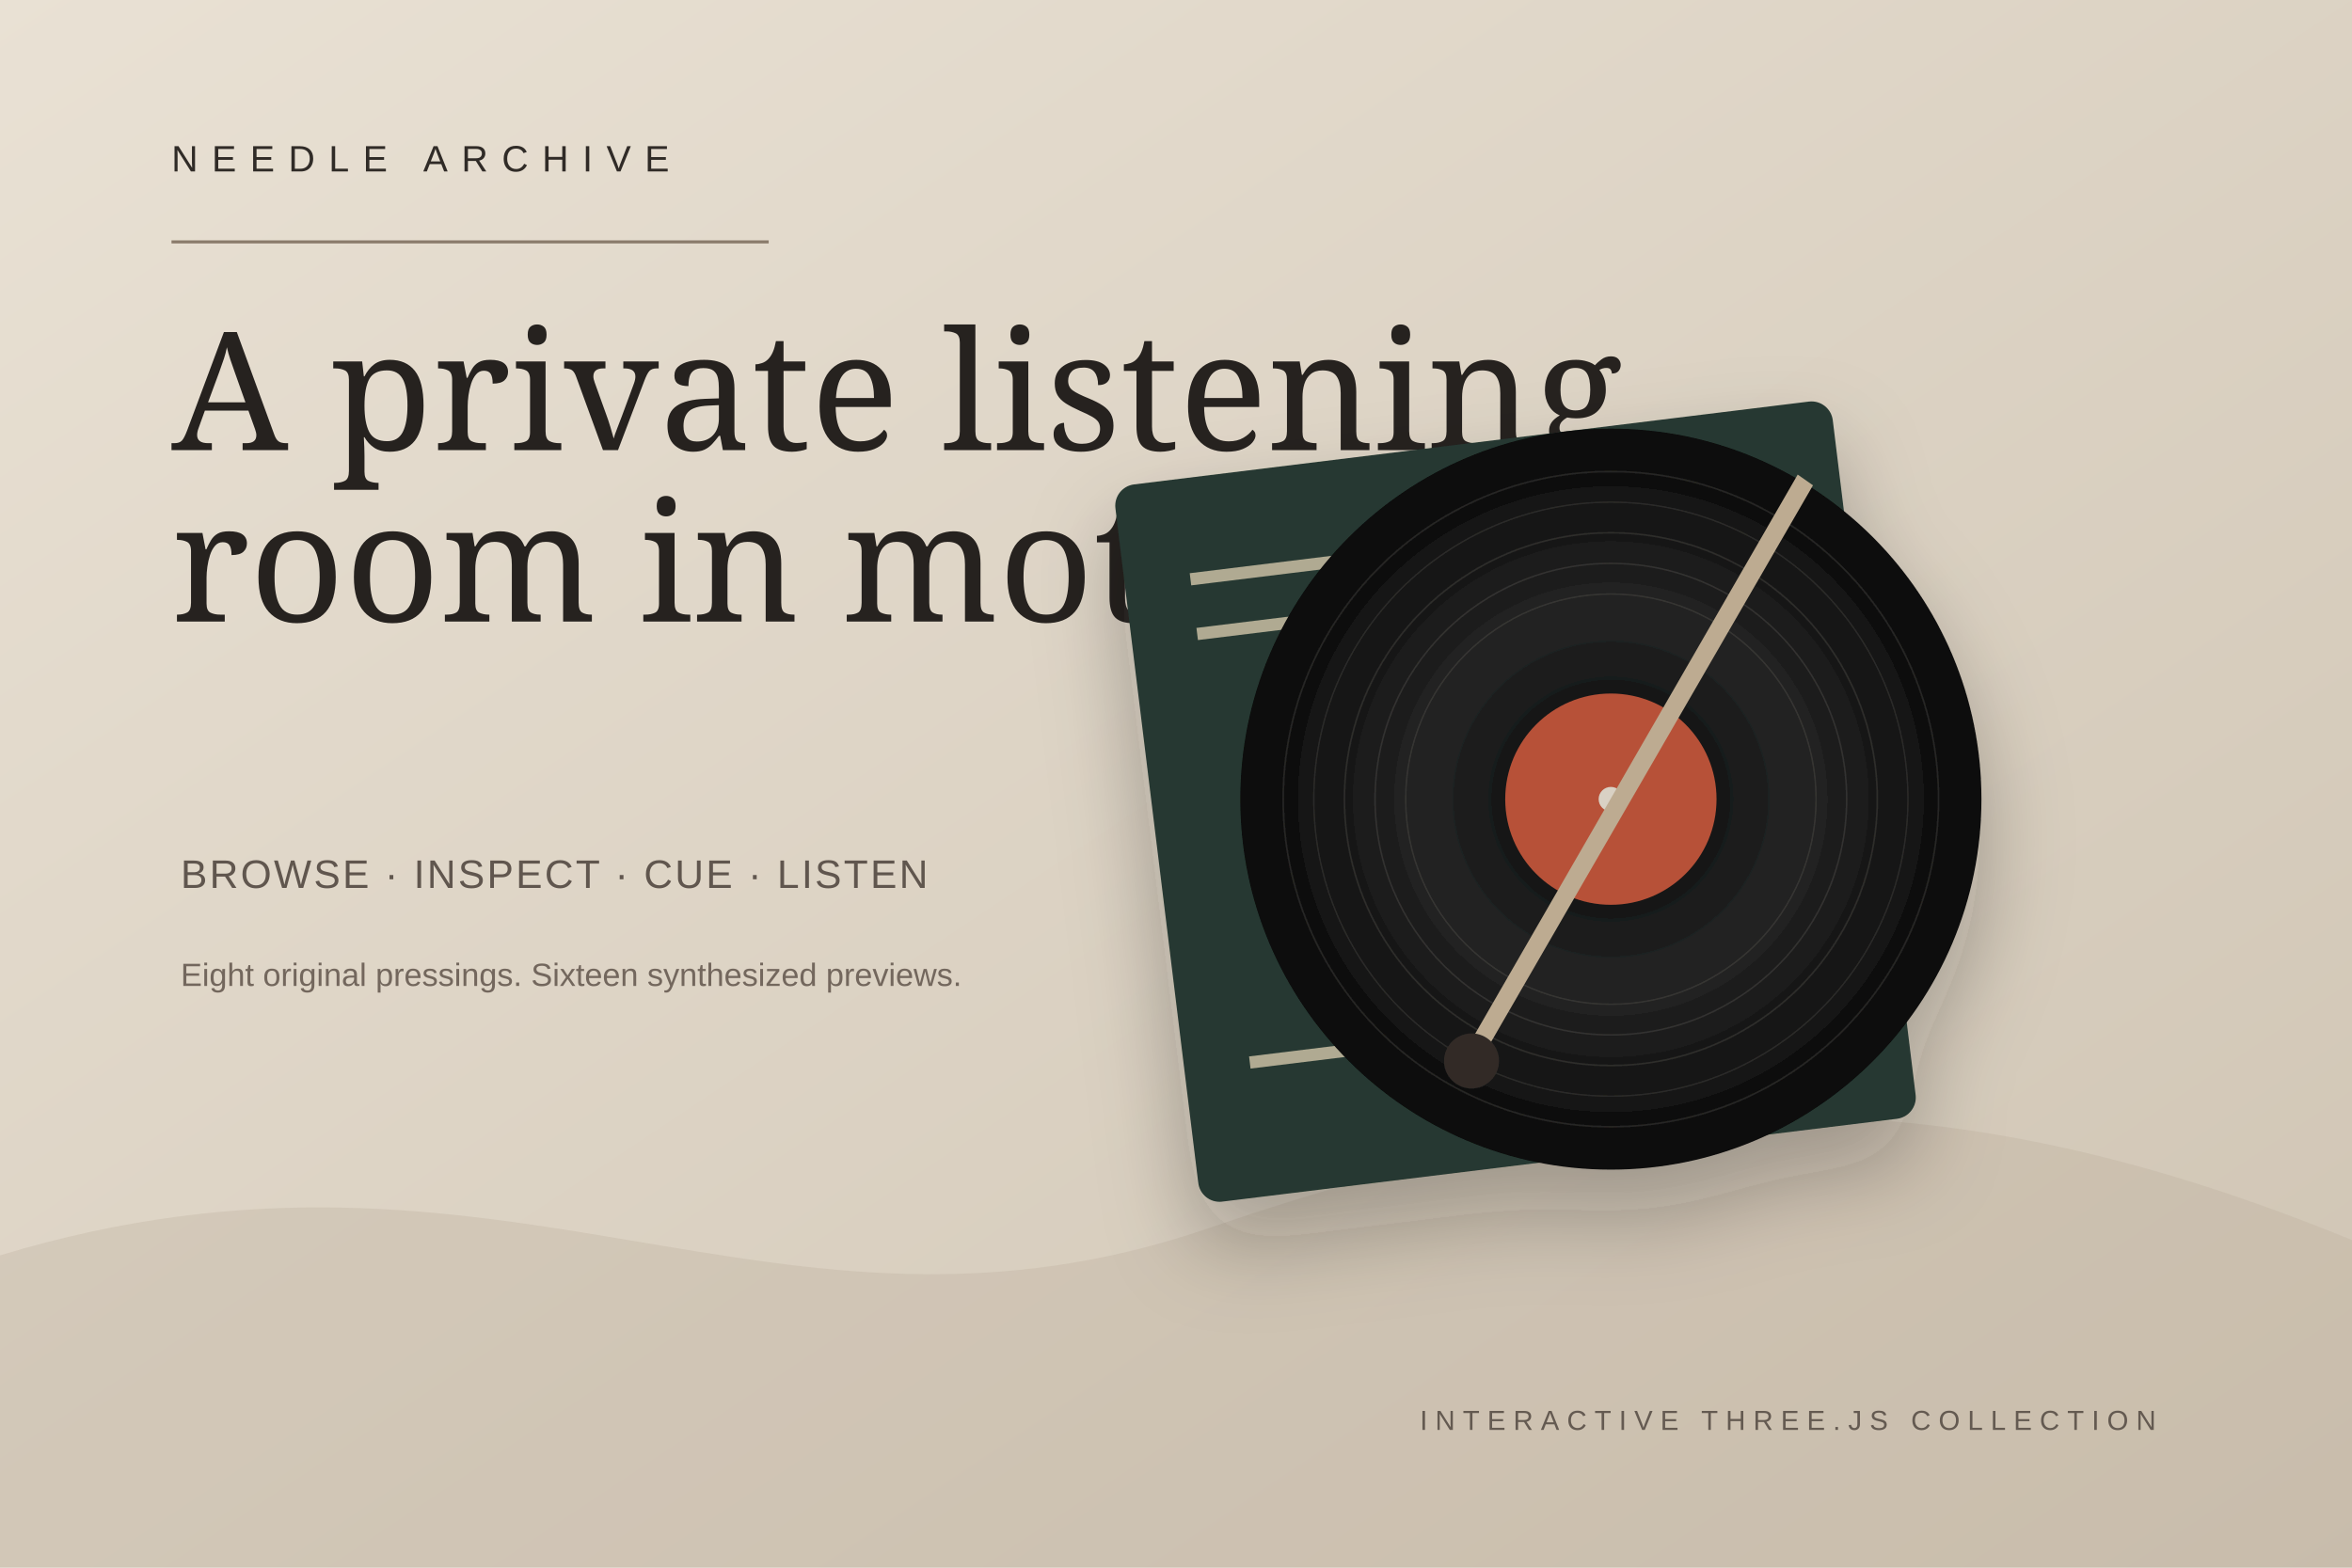
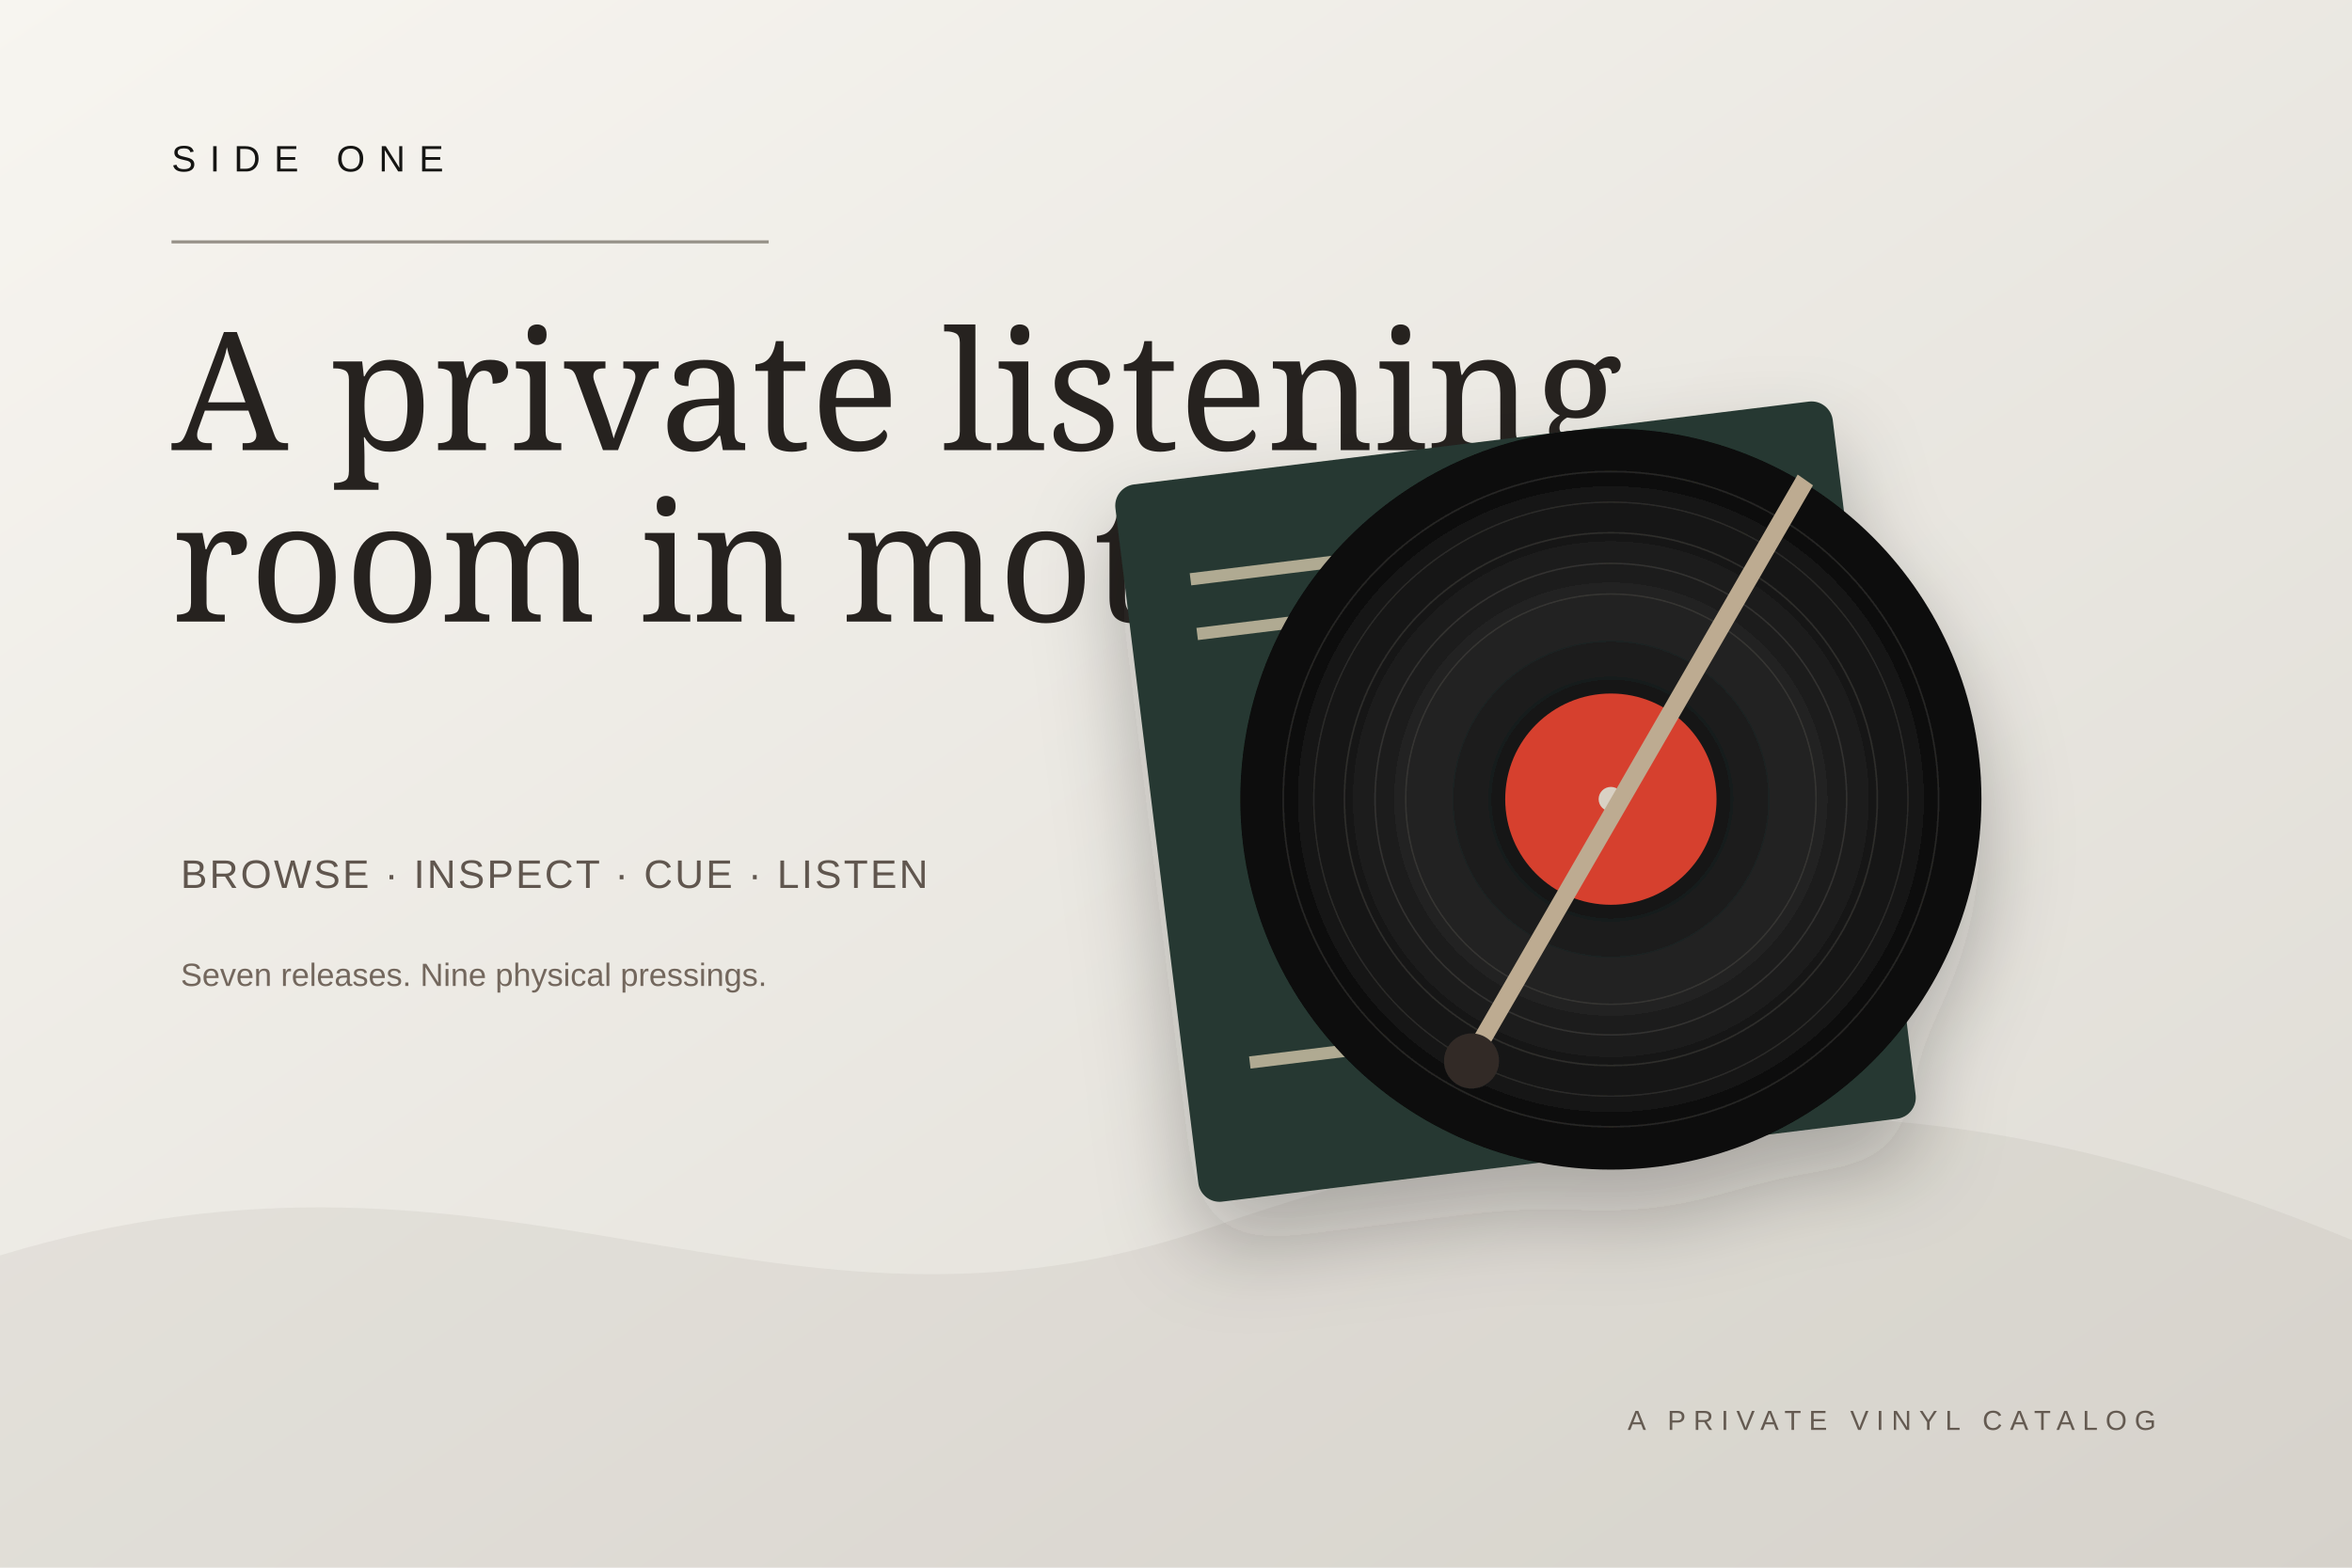
<svg xmlns="http://www.w3.org/2000/svg" width="1536" height="1024" viewBox="0 0 1536 1024">
  <defs>
    <linearGradient id="paper" x1="0" y1="0" x2="1" y2="1">
-       <stop stop-color="#e9e1d4" />
-       <stop offset="1" stop-color="#cfc4b3" />
+       <stop stop-color="#f7f5f0" />
+       <stop offset="1" stop-color="#dedbd4" />
    </linearGradient>
    <radialGradient id="vinyl">
      <stop offset=".12" stop-color="#332d2a" />
      <stop offset=".16" stop-color="#0f1010" />
      <stop offset=".5" stop-color="#242424" />
      <stop offset="1" stop-color="#090909" />
    </radialGradient>
    <filter id="shadow" x="-30%" y="-30%" width="160%" height="170%">
      <feDropShadow dx="0" dy="28" stdDeviation="28" flood-color="#191512" flood-opacity=".28" />
    </filter>
  </defs>
  <rect width="1536" height="1024" fill="url(#paper)" />
-   <path d="M0 820C330 720 505 900 790 802s487-98 746 8v214H0z" fill="#b8aa98" opacity=".28" />
+   <path d="M0 820C330 720 505 900 790 802s487-98 746 8v214H0z" fill="#969188" opacity=".12" />
  <g transform="translate(112 112)">
-     <text fill="#302b27" font-family="Arial, sans-serif" font-size="24" letter-spacing="9">NEEDLE ARCHIVE</text>
-     <path d="M0 46h390" stroke="#8a7b6b" stroke-width="2" />
+     <text fill="#151513" font-family="Arial, sans-serif" font-size="24" letter-spacing="9">SIDE ONE</text>
+     <path d="M0 46h390" stroke="#969188" stroke-width="2" />
    <text y="182" fill="#26221f" font-family="Georgia, serif" font-size="108">
      <tspan x="0">A private listening</tspan>
      <tspan x="0" dy="112">room in motion.</tspan>
    </text>
    <text x="6" y="468" fill="#60564e" font-family="Arial, sans-serif" font-size="26" letter-spacing="1.5">
      BROWSE · INSPECT · CUE · LISTEN
    </text>
    <text x="6" y="532" fill="#73675d" font-family="Arial, sans-serif" font-size="21">
-       Eight original pressings. Sixteen synthesized previews.
+       Seven releases. Nine physical pressings.
    </text>
  </g>
  <g transform="translate(1052 522)" filter="url(#shadow)">
    <rect x="-298" y="-242" width="472" height="472" rx="14" fill="#263932" transform="rotate(-7)" />
    <path d="M-255-176h350M-255-140h240M-255 142h320" stroke="#d7c9ad" stroke-width="8" opacity=".78" transform="rotate(-7)" />
    <circle r="242" fill="url(#vinyl)" />
    <g fill="none" stroke="#817b72" opacity=".22">
      <circle r="214" />
      <circle r="194" />
      <circle r="174" />
      <circle r="154" />
      <circle r="134" />
    </g>
-     <circle r="69" fill="#b75138" />
+     <circle r="69" fill="#d6402f" />
    <circle r="8" fill="#d9d1c4" />
    <path d="M122-212l10 7-218 377-10-6z" fill="#bdab91" />
    <circle cx="-91" cy="171" r="18" fill="#302b27" />
  </g>
  <text x="1408" y="934" text-anchor="end" fill="#645a51" font-family="Arial, sans-serif" font-size="18" letter-spacing="5">
-     INTERACTIVE THREE.JS COLLECTION
+     A PRIVATE VINYL CATALOG
  </text>
</svg>
